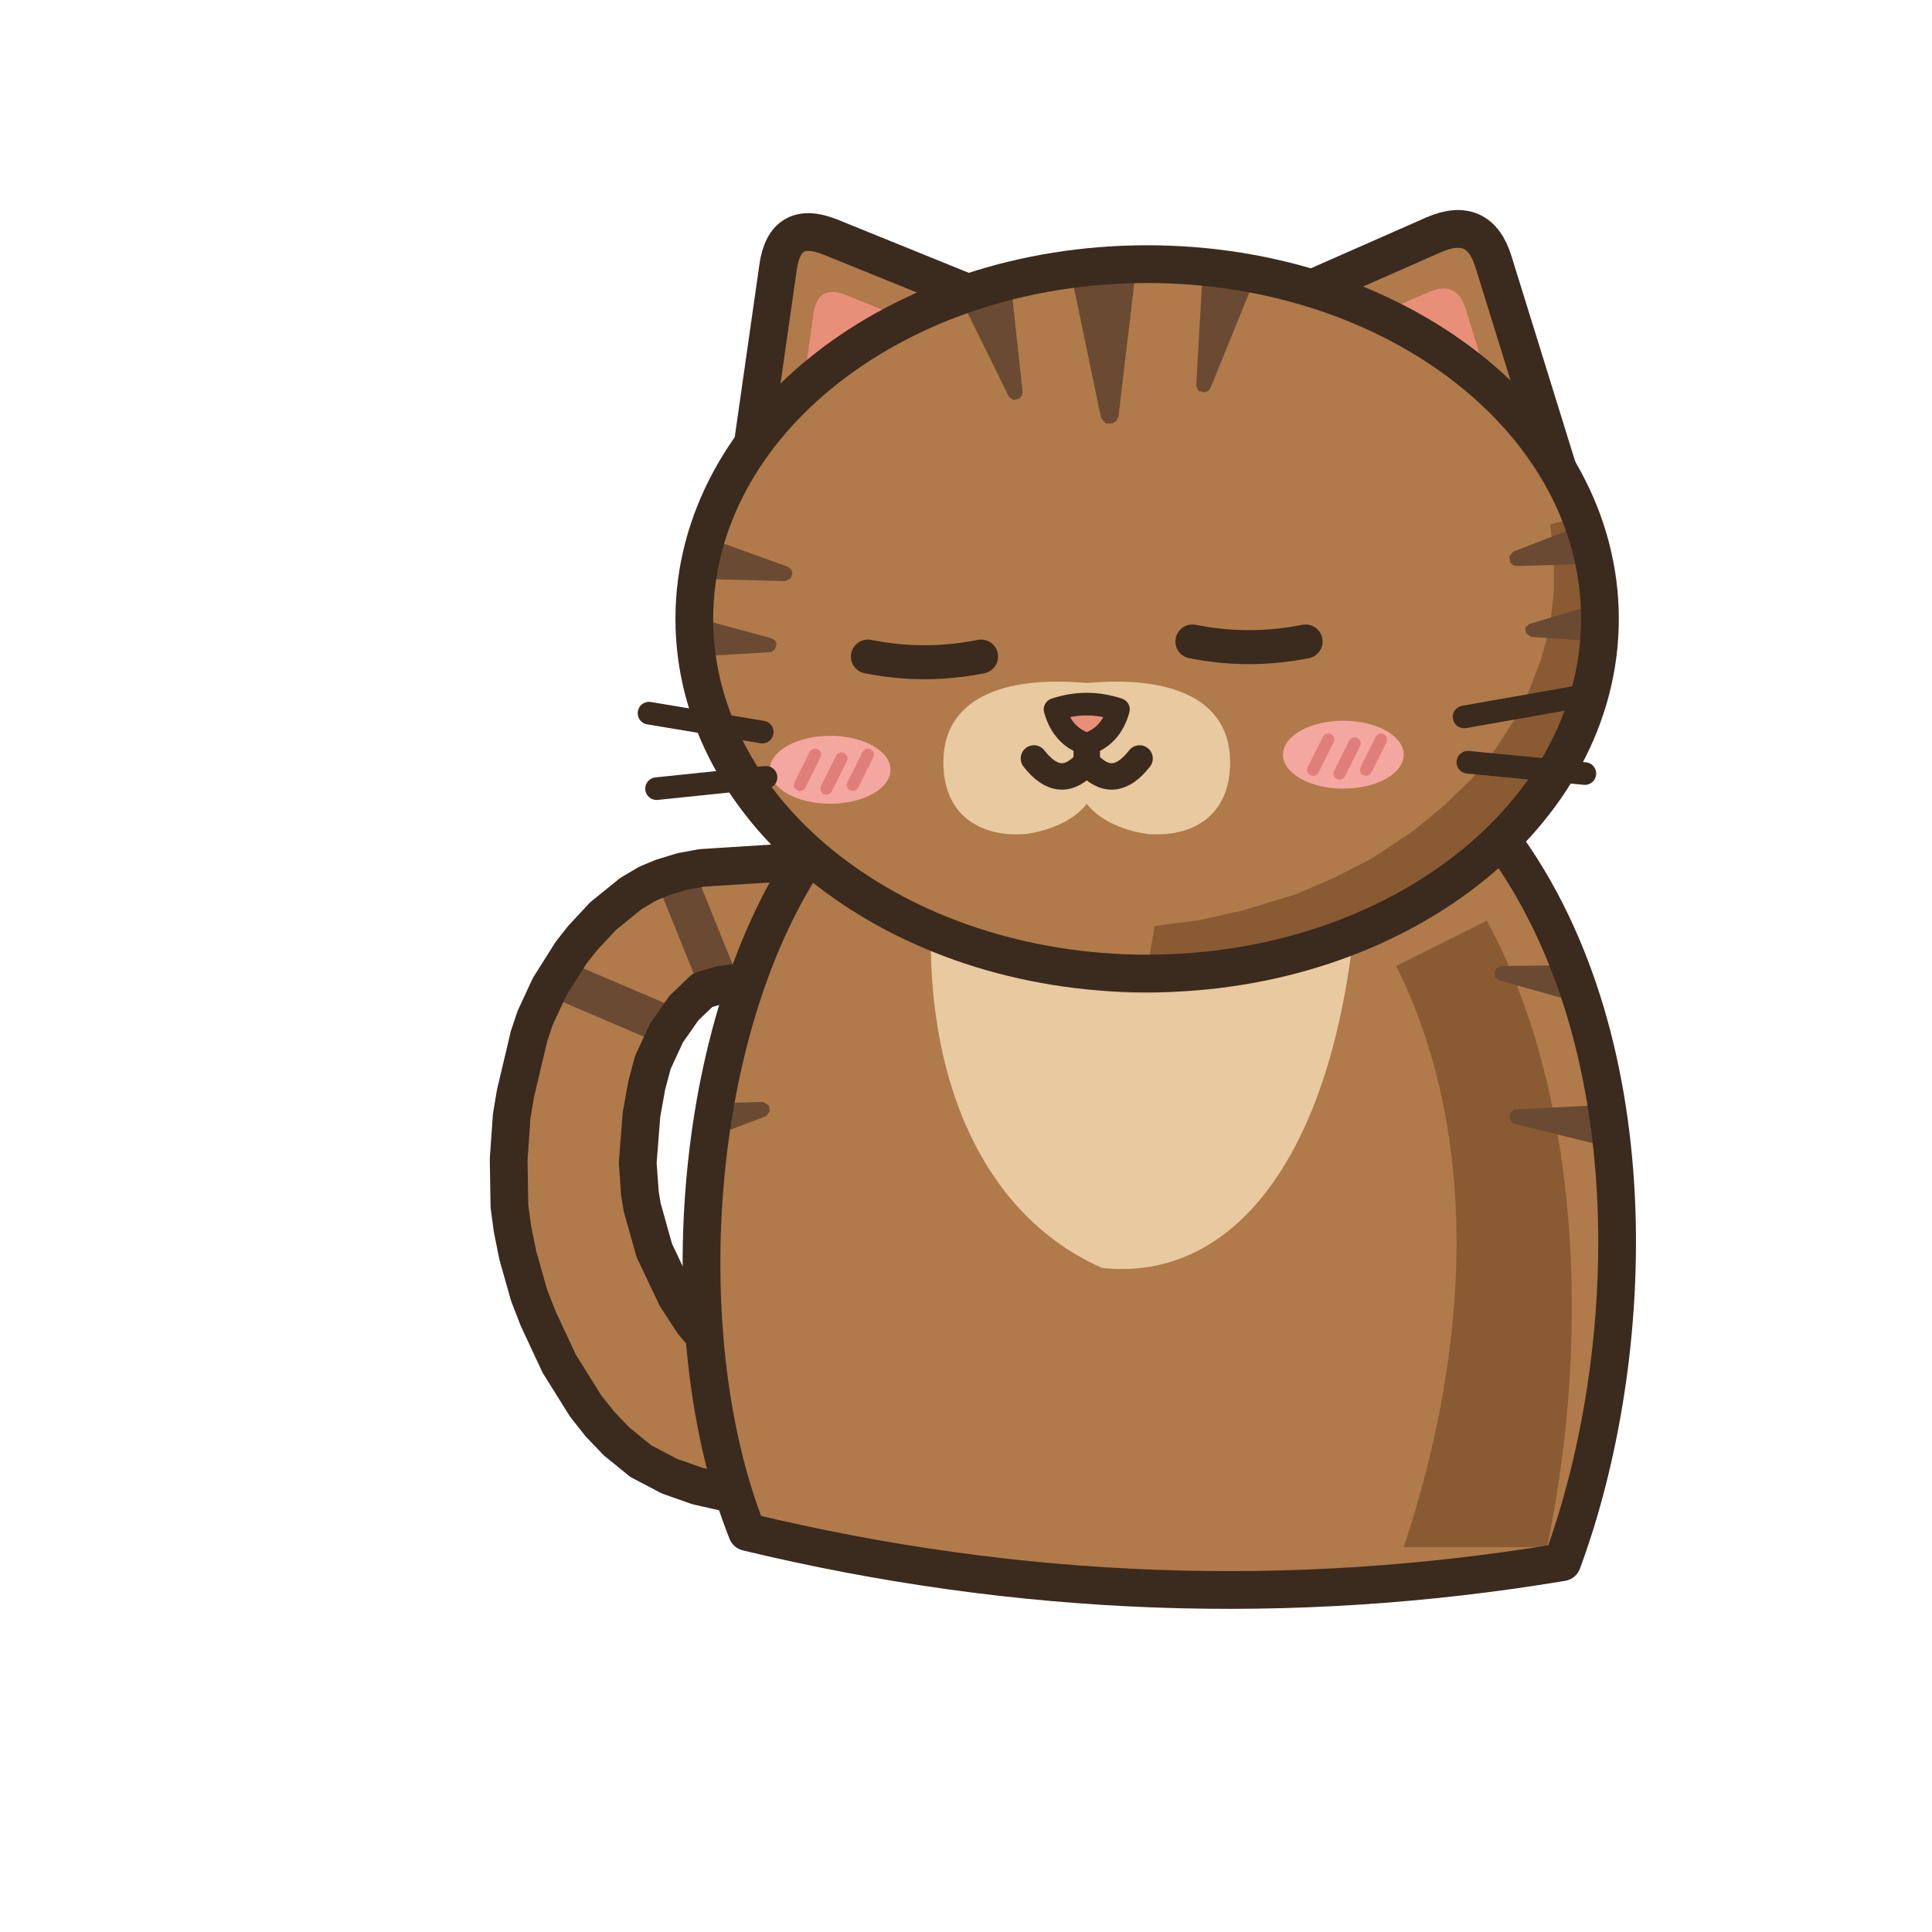
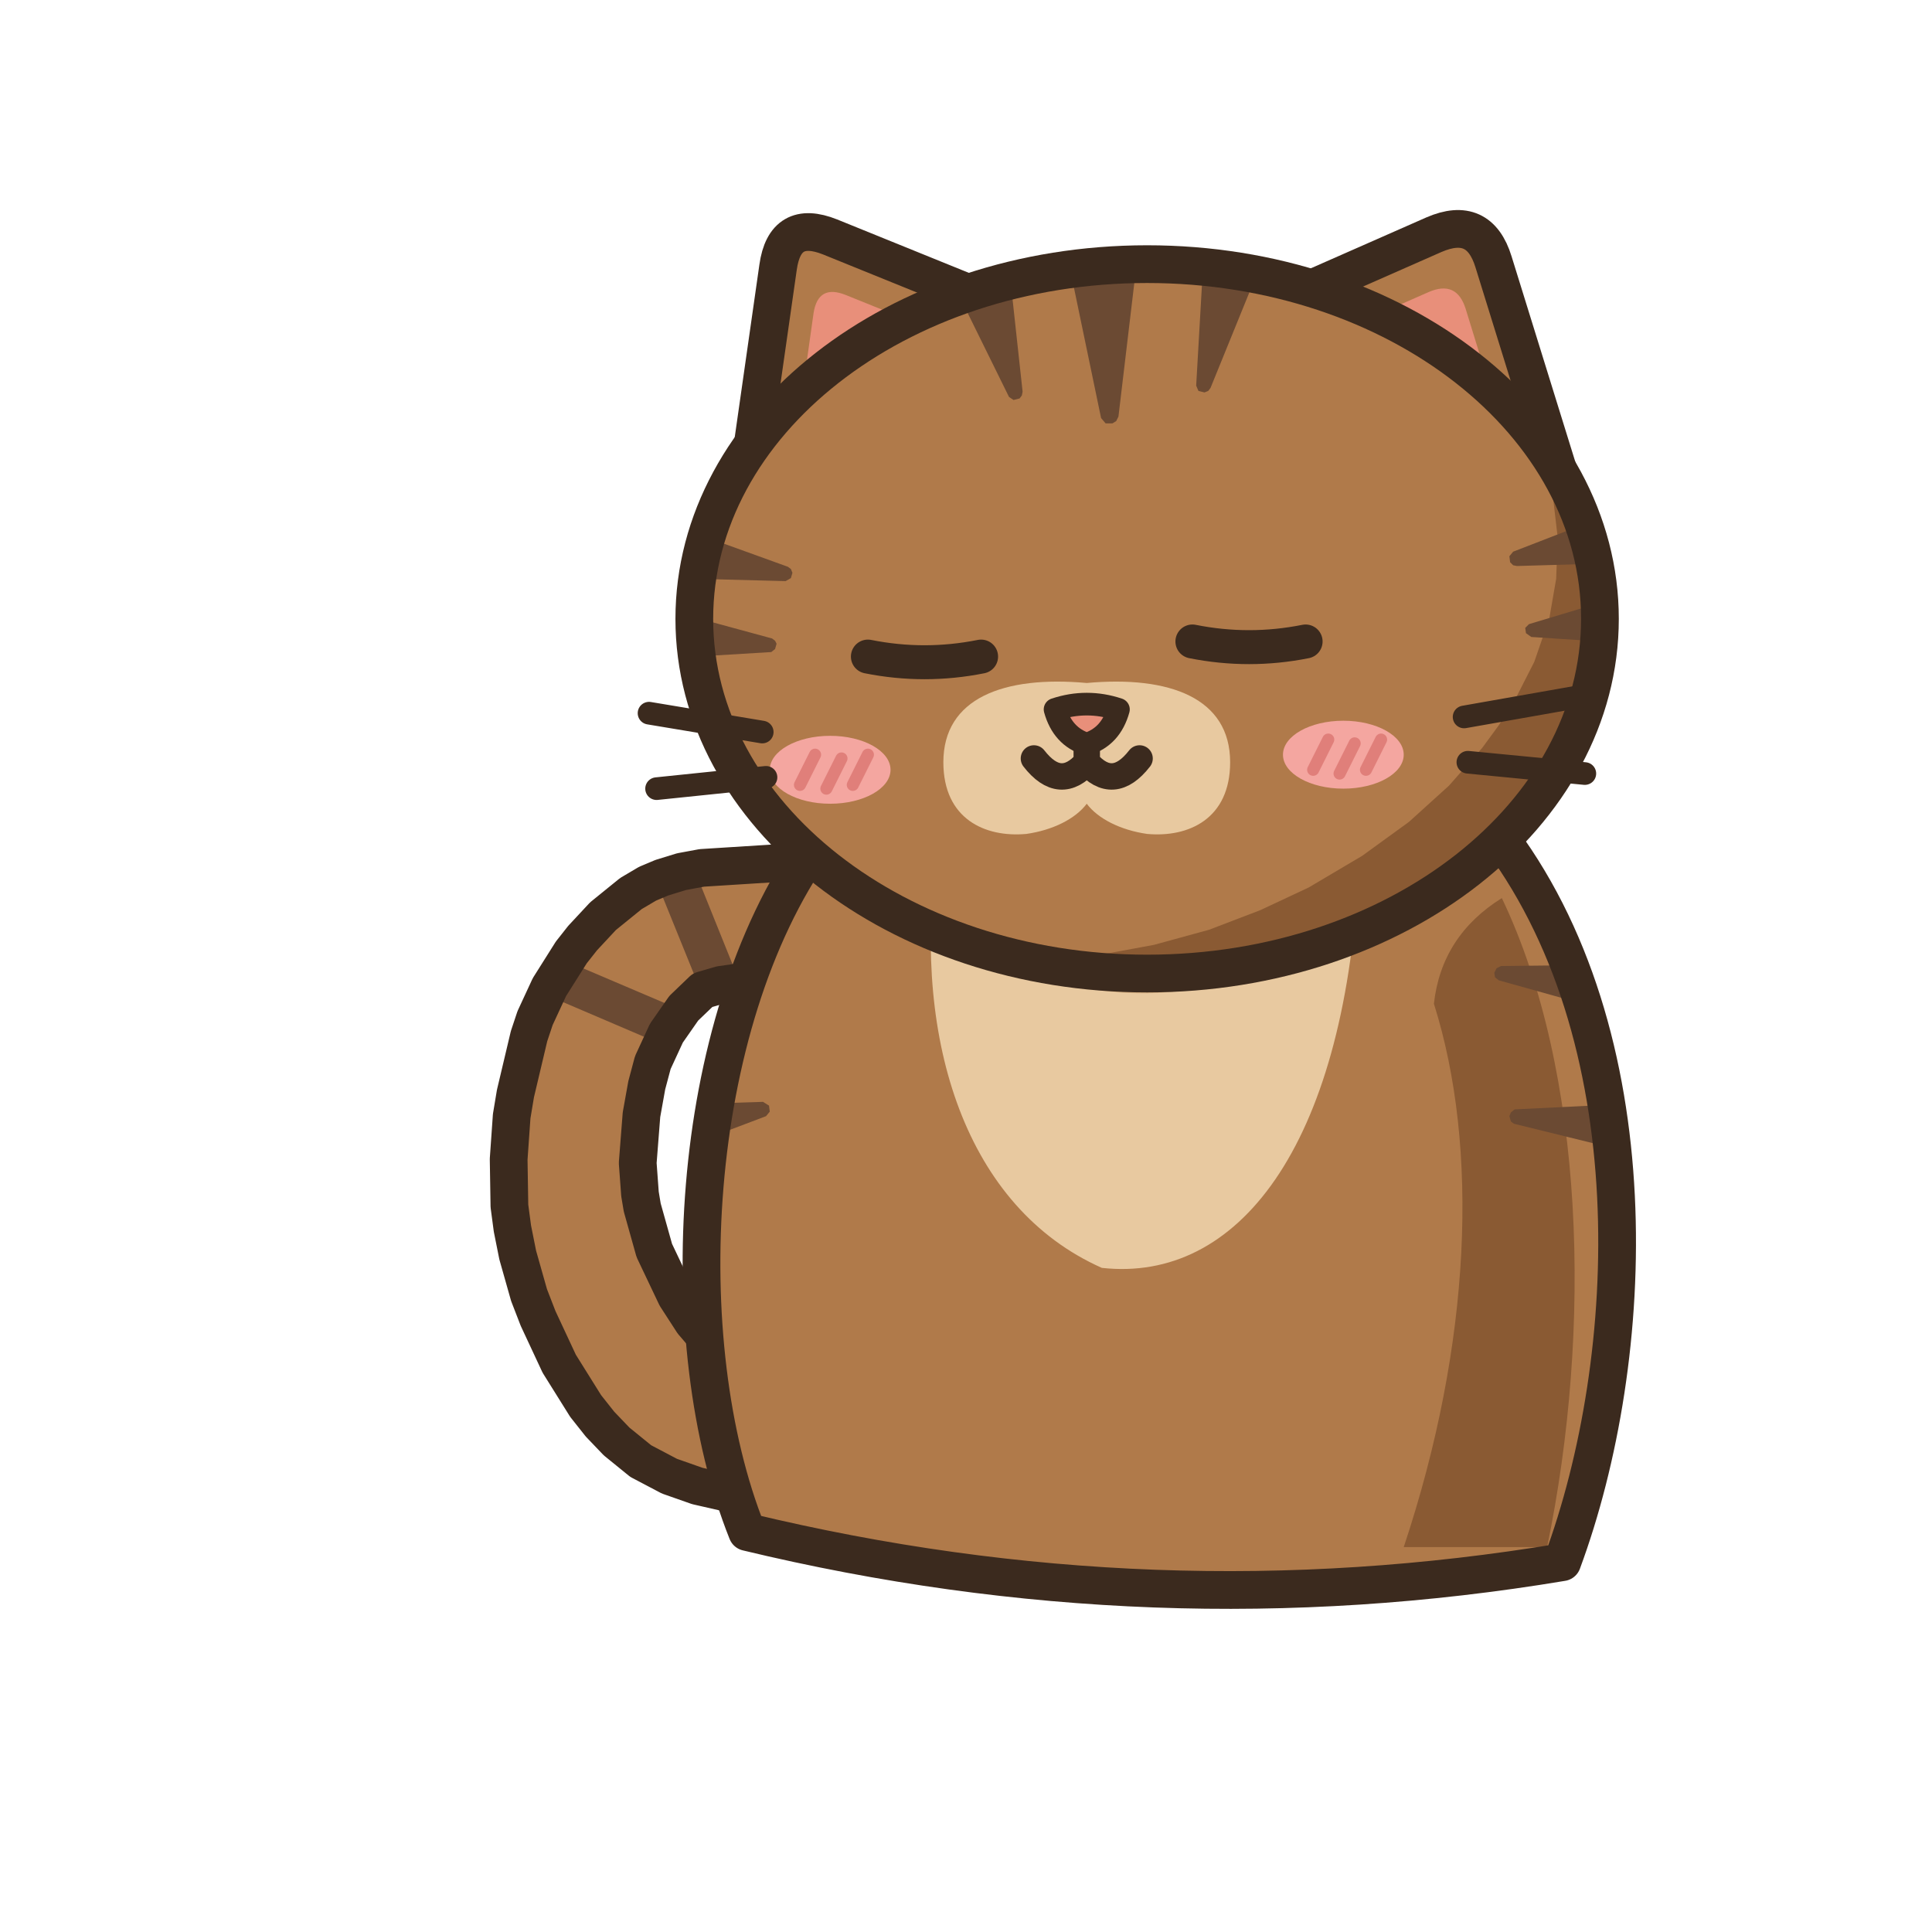
<svg xmlns="http://www.w3.org/2000/svg" viewBox="0 0 256 256">
  <path d="M72.8 130.8 L70.9 134.9 L70.1 137.3 L68.3 144.9 L67.8 147.9 L67.4 153.6 L67.5 159.8 L67.9 162.8 L68.6 166.3 L70.1 171.6 L71.3 174.7 L74.1 180.7 L77.6 186.3 L79.5 188.7 L81.7 191 L84.9 193.6 L88.7 195.6 L92.4 196.9 L95.9 197.7 L99.5 198.3 L116 199.5 L117.9 199.3 L119.1 199 L120.2 198.5 L121.8 197.5 L123.1 196.3 L124.5 194.2 L125.2 192.5 L125.5 190.6 L125.4 188.8 L125 186.9 L124.2 185.2 L122.7 183.3 L121.3 182.1 L120.2 181.5 L117.9 180.7 L115 180.4 L107.2 180.2 L101.7 179.9 L97.1 179.1 L94.8 178.2 L93 176.6 L91.8 175.2 L89.6 171.8 L86.7 165.7 L85.1 160 L84.8 158.2 L84.5 154.1 L85 147.7 L85.7 143.8 L86.5 140.8 L88.3 136.9 L90.6 133.6 L93.1 131.2 L95.5 130.5 L104 129.3 L105.8 128.6 L107.4 127.4 L108.3 126.2 L109 124.9 L109.6 122.5 L109.3 120 L108.8 118.6 L108 117.4 L107 116.3 L105.4 115.2 L104 114.7 L102.5 114.4 L93 115 L90.3 115.5 L87.7 116.3 L85.8 117.1 L83.6 118.4 L79.9 121.4 L77.2 124.3 L75.7 126.2Z" fill="#B07A4A" />
  <path d="M92 115.2 L88.7 115.9 L86.9 116.6 L92.9 131.4 L94.4 130.7 L98 130.1ZM74.9 127.3 L72.3 131.8 L87.5 138.3 L89 135.7 L90.4 133.9Z" fill="#6B4A33" />
  <path d="M72.8 130.8 L70.9 134.9 L70.1 137.3 L68.3 144.9 L67.8 147.9 L67.4 153.6 L67.5 159.8 L67.9 162.8 L68.6 166.3 L70.1 171.6 L71.3 174.7 L74.1 180.7 L77.6 186.3 L79.5 188.7 L81.7 191 L84.9 193.6 L88.7 195.6 L92.4 196.9 L95.9 197.7 L99.5 198.3 L116 199.5 L117.9 199.3 L119.1 199 L120.2 198.5 L121.8 197.5 L123.1 196.3 L124.5 194.2 L125.2 192.5 L125.5 190.6 L125.4 188.8 L125 186.9 L124.2 185.2 L122.7 183.3 L121.3 182.1 L120.2 181.5 L117.9 180.7 L115 180.4 L107.2 180.2 L101.7 179.9 L97.1 179.1 L94.8 178.2 L93 176.6 L91.8 175.2 L89.6 171.8 L86.7 165.7 L85.1 160 L84.8 158.2 L84.5 154.1 L85 147.7 L85.7 143.8 L86.5 140.8 L88.3 136.9 L90.6 133.6 L93.1 131.2 L95.5 130.5 L104 129.3 L105.8 128.6 L107.4 127.4 L108.3 126.2 L109 124.9 L109.6 122.5 L109.3 120 L108.8 118.6 L108 117.4 L107 116.3 L105.4 115.2 L104 114.7 L102.5 114.4 L93 115 L90.3 115.5 L87.7 116.3 L85.8 117.1 L83.6 118.4 L79.9 121.4 L77.2 124.3 L75.7 126.2Z" fill="none" stroke="#3B2A1E" stroke-width="5" stroke-linecap="round" stroke-linejoin="round" />
-   <path d="M108 112 C91 136 89 178 99 203 Q153 216 207 207 C217 180 219 137 198 110Z" fill="#B07A4A" />
+   <path d="M113 105 L108 112 C91 136 89 178 99 203 Q153 216 207 207 C217 180 219 137 198 110 L192 102Z" fill="#B07A4A" />
  <path d="M124 114 C121 138 128 160 146 168 C164 170 178 152 180 116Z" fill="#E8C9A0" />
  <path d="M126 120 C134 133 160 137 178 122 L178 116 L126 116Z" fill="#D4AE80" />
-   <path d="M197 122 C209 144 211 176 205 205 L186 205 C195 178 196 150 185 128Z" fill="#8A5A33" />
+   <path d="M199 119 C210 142 211 176 205 205 L186 205 C195 178 196 152 190 133 Q191 124 199 119Z" fill="#8A5A33" />
  <path d="M198.9 128 L198.3 128.3 L198 128.9 L198.1 129.5 L198.6 129.9 L209.7 133 L208 127.9ZM94.1 150.7 L101.5 147.9 L102 147.3 L101.9 146.5 L101.1 146 L94.8 146.2ZM200.7 147 L200.2 147.4 L200 147.9 L200.2 148.6 L200.6 148.9 L213.6 152.1 L212.9 146.4Z" fill="#6B4A33" />
-   <path d="M108 112 C91 136 89 178 99 203 Q153 216 207 207 C217 180 219 137 198 110Z" fill="none" stroke="#3B2A1E" stroke-width="5" stroke-linecap="round" stroke-linejoin="round" />
+   <path d="M113 105 L108 112 C91 136 89 178 99 203 Q153 216 207 207 C217 180 219 137 198 110 L192 102Z" fill="none" stroke="#3B2A1E" stroke-width="5" stroke-linecap="round" stroke-linejoin="round" />
  <path d="M100.8 63.1 Q99 64 99.3 62L103.1 35.4 Q104 29 110 31.4L139.1 43.2 Q141 44 139.2 44.9Z" fill="#B07A4A" stroke="#3B2A1E" stroke-width="5" stroke-linejoin="round" stroke-linecap="round" />
  <path d="M106.9 56.5 Q105.6 57.2 105.8 55.7L107.8 41.5 Q108.4 37.6 112.1 39.1L127.7 45.4 Q129.1 46 127.7 46.6Z" fill="#E88F7A" />
  <path d="M164.8 43.9 Q163 43 164.8 42.2L190 31.1 Q196 28.5 197.9 34.7L206.4 62.1 Q207 64 205.2 63.1Z" fill="#B07A4A" stroke="#3B2A1E" stroke-width="5" stroke-linejoin="round" stroke-linecap="round" />
  <path d="M175.9 45.8 Q174.5 45.2 175.9 44.6L189.3 38.7 Q193 37.1 194.2 40.9L198.7 55.5 Q199.2 57 197.8 56.3Z" fill="#E88F7A" />
  <path d="M92 82 A60 47 0 1 1 212 82 A60 47 0 1 1 92 82Z" fill="#B07A4A" />
-   <path d="M211.9 79.7 L211.1 74 L209.4 68.4 L205.4 69.5 L205.9 73.7 L205.9 78.3 L205.4 82.9 L204.2 87.4 L202.5 91.8 L200.9 95 L198.2 99.2 L195.1 103.1 L191.4 106.7 L187.4 110 L181.7 113.8 L176.8 116.3 L171.7 118.5 L164.8 120.6 L159.1 121.9 L153 122.7 L151.9 129 L157.9 128.8 L163.7 128.1 L169.4 127 L175 125.4 L181.6 122.9 L186.5 120.4 L191.2 117.6 L195.5 114.4 L199.3 110.9 L202.7 107.1 L205.6 103.1 L208.5 97.8 L210.2 93.4 L211.4 88.9 L211.9 84.3Z" fill="#8A5A33" />
+   <path d="M204.1 58.8 L205.7 65.2 L206.4 71.2 L206.2 76.7 L205.3 81.9 L203.3 87.7 L200.6 93 L198.6 96.1 L196.4 99.1 L192 104.1 L186.7 108.9 L180.5 113.4 L173.4 117.6 L167 120.6 L160.2 123.2 L152.9 125.2 L145.3 126.6 L137.3 127.6 L141.7 128.3 L146.1 128.8 L150.5 129 L154.9 128.9 L159.3 128.6 L163.7 128.1 L168 127.3 L172.2 126.3 L176.3 125 L180.3 123.5 L184.1 121.7 L187.7 119.8 L191.2 117.6 L194.4 115.2 L197.4 112.7 L200.2 110 L202.7 107.1 L204.9 104.2 L206.9 101 L208.5 97.8 L209.8 94.5 L210.8 91.2 L211.5 87.8 L211.9 84.3 L212 80.8 L211.7 77.4 L211.1 74 L210.2 70.6 L209 67.3 L207.4 64Z" fill="#8A5A33" />
  <path d="M159.4 35.4 L158.5 51.1 L158.8 51.8 L159.6 52 L160.1 51.8 L160.4 51.4 L166.5 36.4ZM141.8 35.7 L145.9 55.4 L146.5 56.1 L147.4 56.1 L147.9 55.8 L148.2 55.2 L150.6 35 L146.1 35.2ZM127.1 39.2 L133.7 52.6 L134.3 53 L135.1 52.8 L135.4 52.4 L135.5 51.9 L133.9 37.2ZM209.8 69.5 L200.5 73.1 L200 73.7 L200.1 74.5 L200.5 74.9 L201 75 L211.3 74.7ZM92.4 76.7 L104.1 77 L104.8 76.6 L105 75.9 L104.8 75.4 L104.4 75.1 L93.6 71.2ZM211.9 79.9 L202.6 82.7 L202.1 83.2 L202.2 83.9 L202.9 84.4 L211.9 85ZM92.3 87 L102.2 86.4 L102.7 86 L102.9 85.3 L102.7 84.9 L102.3 84.6 L92 81.8Z" fill="#6B4A33" />
  <path d="M125 101 C125 92.5 133 89.5 144 90.5 C155 89.5 163 92.5 163 101 C163 108.5 157.5 111 152 110.5 C148.5 110 145.5 108.5 144 106.5 C142.5 108.5 139.5 110 136 110.5 C130.5 111 125 108.5 125 101Z" fill="#E8C9A0" />
  <path d="M92 82 A60 47 0 1 1 212 82 A60 47 0 1 1 92 82Z" fill="none" stroke="#3B2A1E" stroke-width="5" stroke-linecap="round" stroke-linejoin="round" />
  <ellipse cx="110" cy="102" rx="8" ry="4.5" fill="#F4A6A0" />
  <ellipse cx="178" cy="100" rx="8" ry="4.5" fill="#F4A6A0" />
  <path d="M106 104 L108 100 M109.5 104.5 L111.5 100.5 M113 104 L115 100 M174 102 L176 98 M177.5 102.5 L179.5 98.5 M181 102 L183 98" fill="none" stroke="#E07F7A" stroke-width="1.6" stroke-linecap="round" stroke-linejoin="round" />
  <path d="M101 97 L86 94.5 M101.5 103 L87 104.5 M194 95 L211 92 M194.5 101 L210 102.5" fill="none" stroke="#3B2A1E" stroke-width="3" stroke-linecap="round" stroke-linejoin="round" />
  <path d="M115 87 Q122.5 88.5 130 87 M158 85 Q165.5 86.5 173 85" fill="none" stroke="#3B2A1E" stroke-width="4.5" stroke-linecap="round" stroke-linejoin="round" />
  <path d="M144 98.6 L144 101 M137 100.5 Q140.5 105 144 101 Q147.5 105 151 100.5" fill="none" stroke="#3B2A1E" stroke-width="3.5" stroke-linecap="round" stroke-linejoin="round" />
  <path d="M139.8 94 Q144 92.6 148.2 94 Q147.2 97.6 144 98.6 Q140.8 97.6 139.8 94Z" fill="#E88F7A" stroke="#3B2A1E" stroke-width="3" stroke-linejoin="round" />
</svg>
